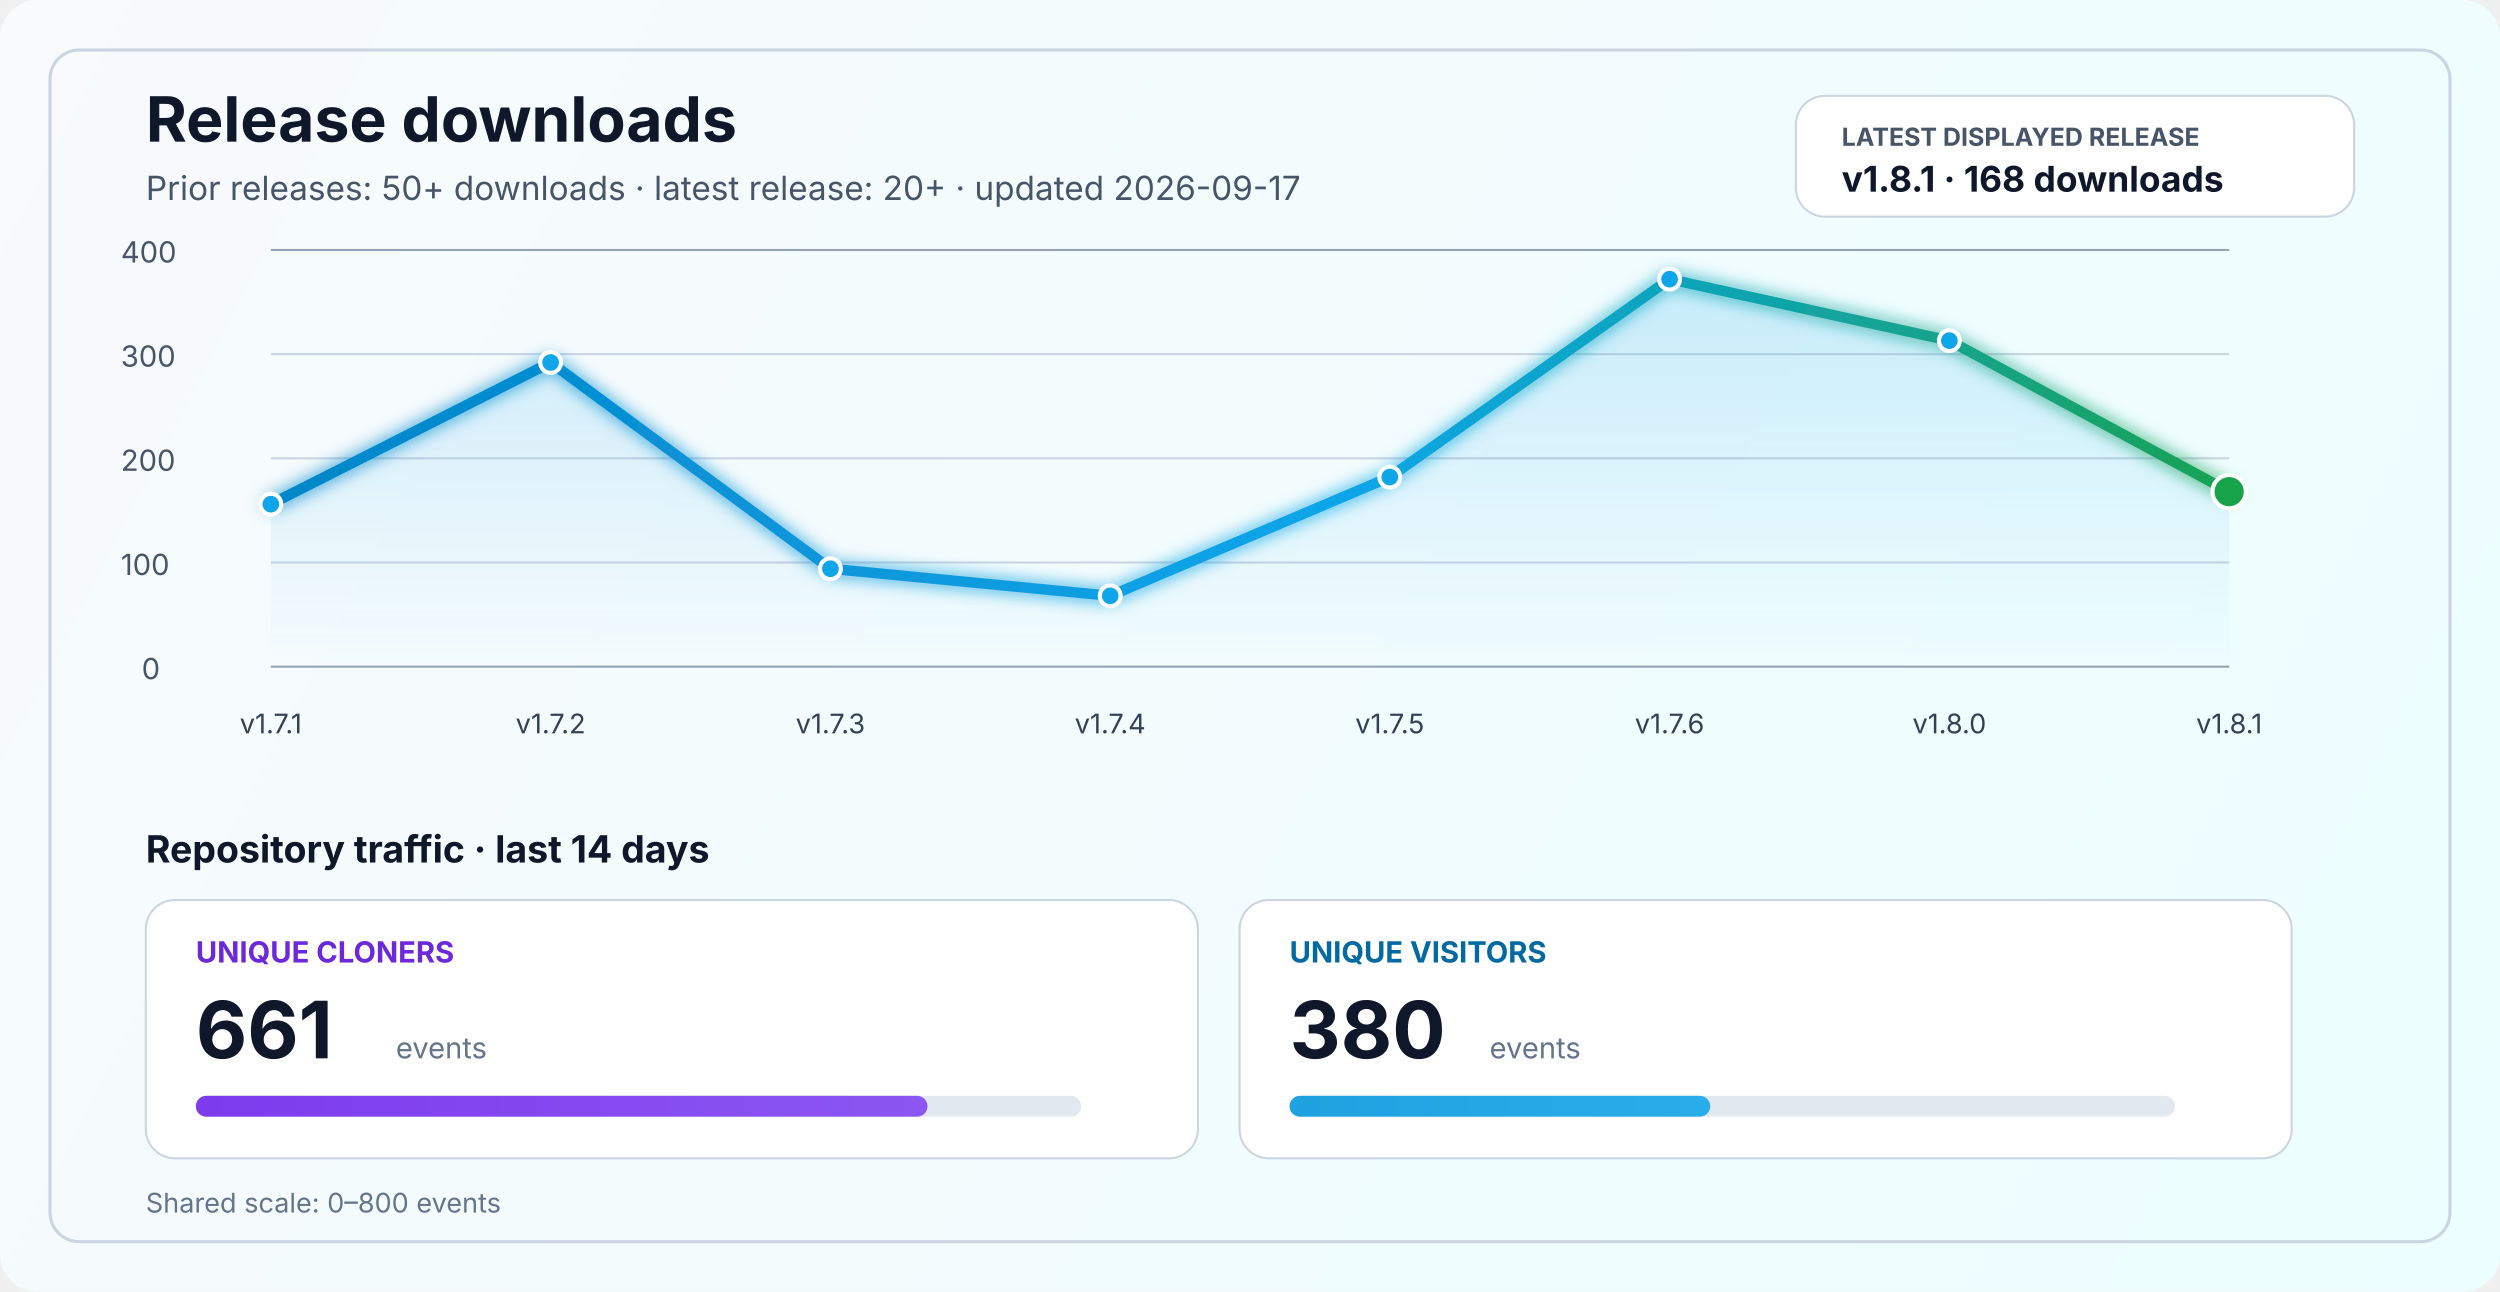
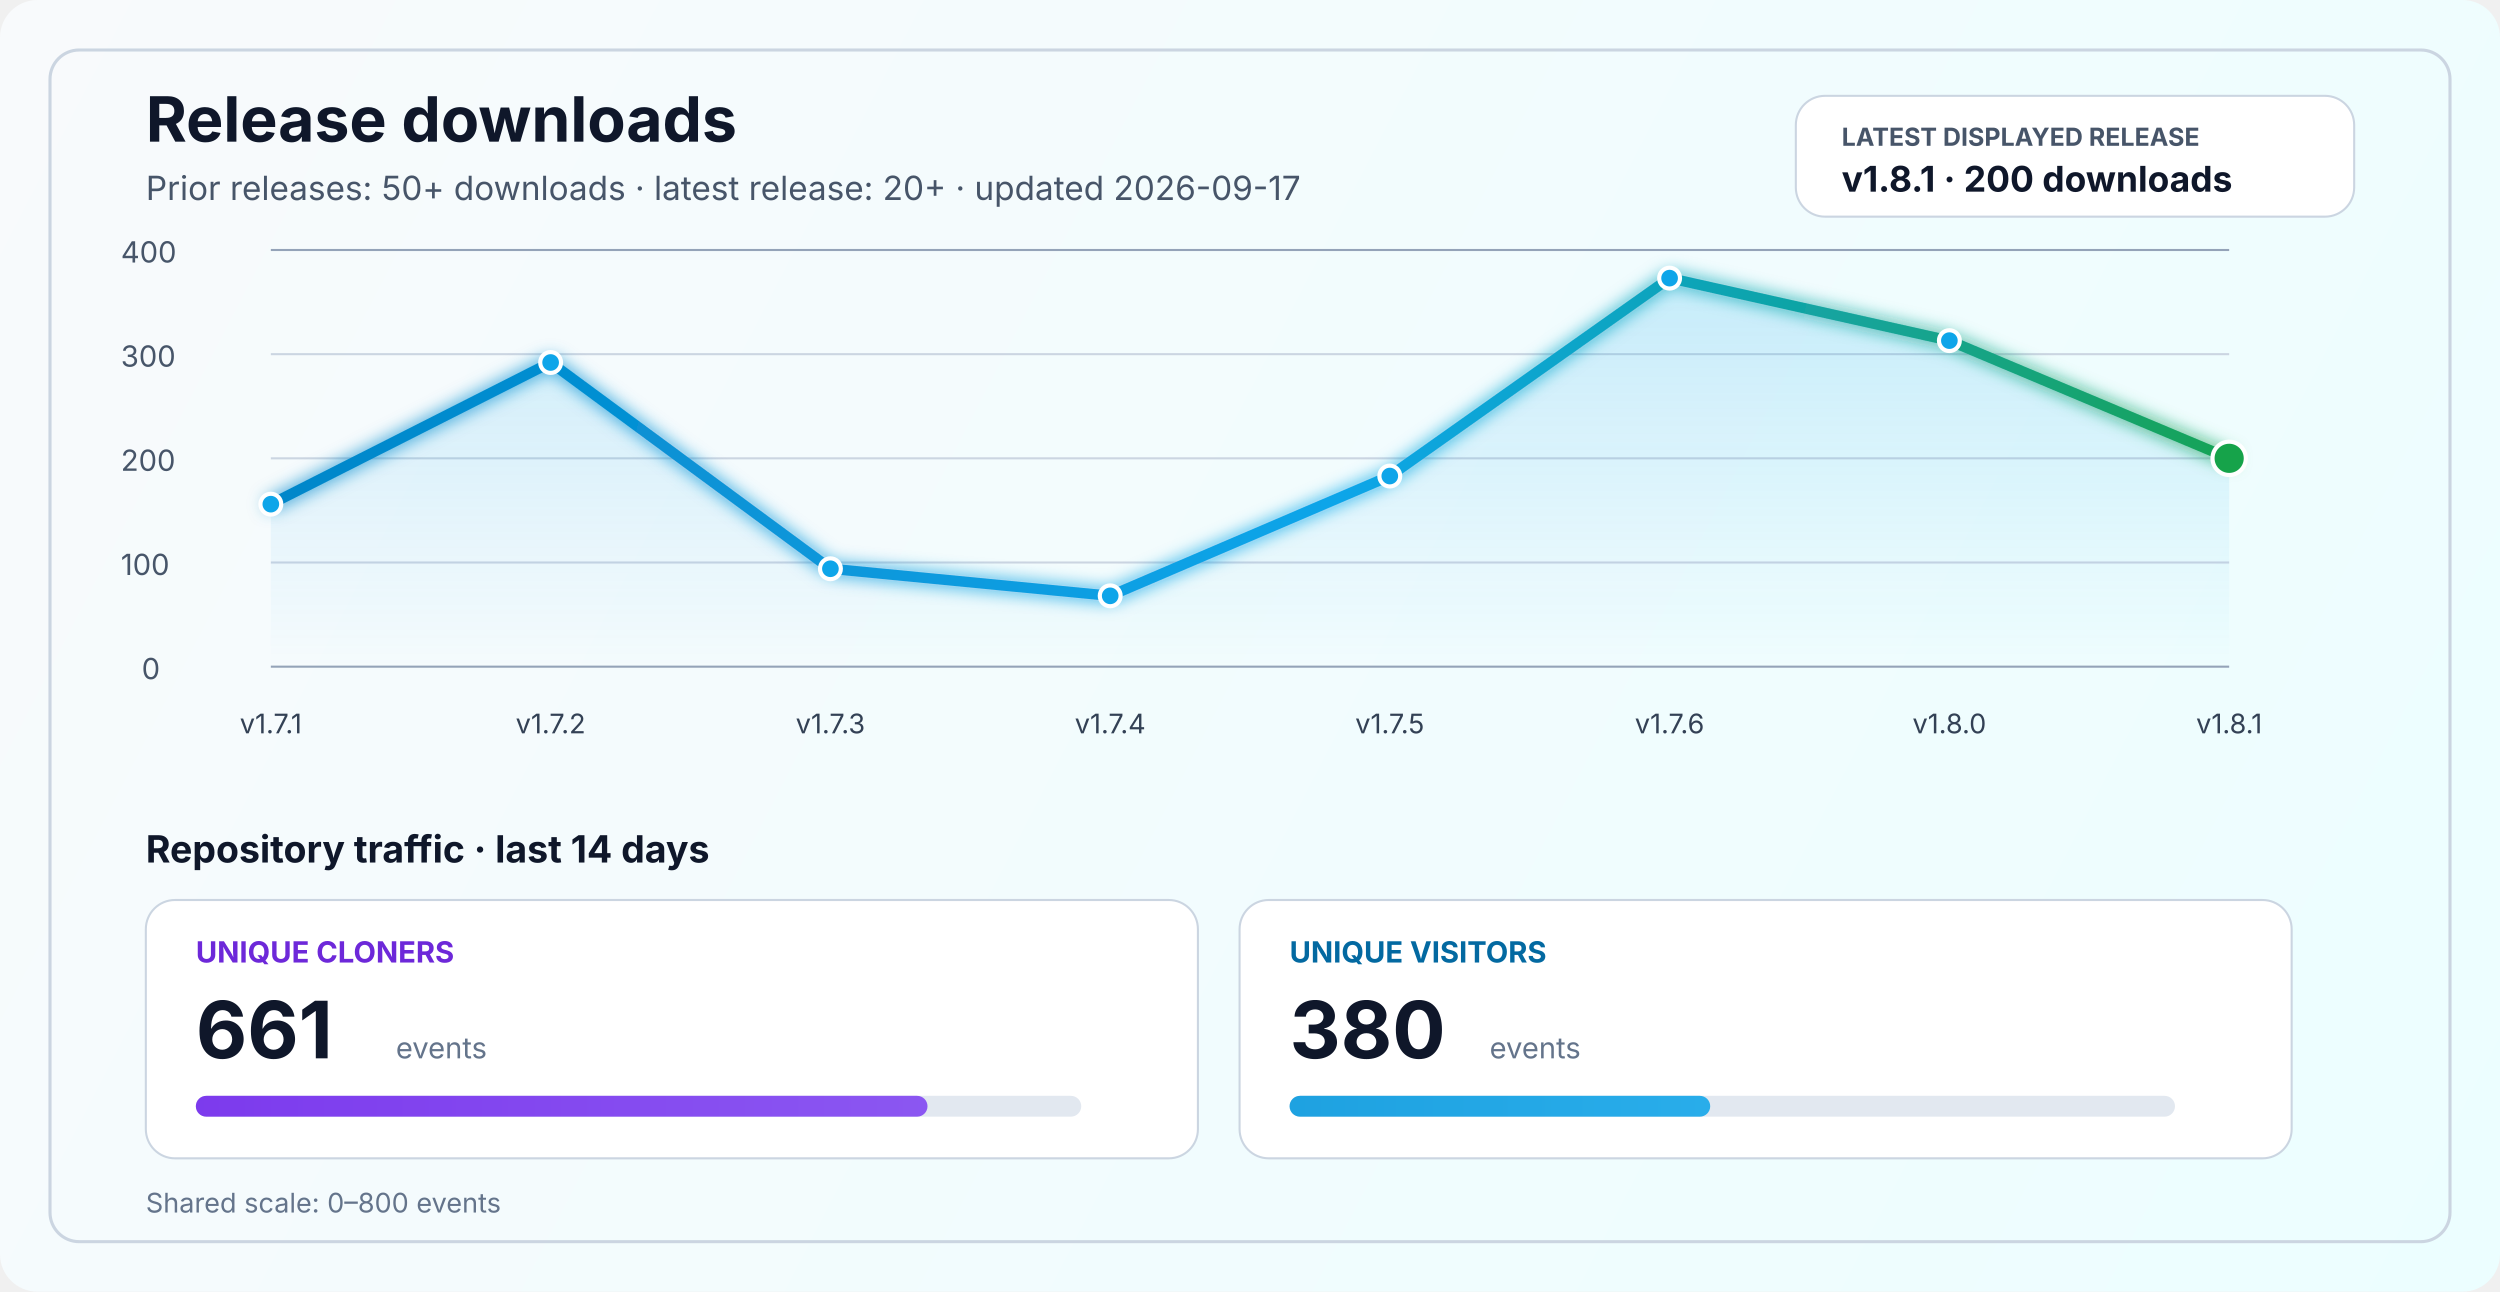
<svg xmlns="http://www.w3.org/2000/svg" width="1200" height="620" viewBox="0 0 1200 620" fill="none" role="img" aria-labelledby="title desc">
  <defs>
    <linearGradient id="bg" x1="0" y1="0" x2="1200" y2="620" gradientUnits="userSpaceOnUse">
      <stop stop-color="#F8FAFC" />
      <stop offset="1" stop-color="#ECFEFF" />
    </linearGradient>
    <linearGradient id="line" x1="130" y1="86" x2="1070" y2="340" gradientUnits="userSpaceOnUse">
      <stop stop-color="#0284C7" />
      <stop offset="0.55" stop-color="#0EA5E9" />
      <stop offset="1" stop-color="#16A34A" />
    </linearGradient>
    <linearGradient id="area" x1="0" y1="120" x2="0" y2="320" gradientUnits="userSpaceOnUse">
      <stop stop-color="#0EA5E9" stop-opacity="0.20" />
      <stop offset="1" stop-color="#0EA5E9" stop-opacity="0" />
    </linearGradient>
    <linearGradient id="cloneFill" x1="86" y1="450" x2="1110" y2="450" gradientUnits="userSpaceOnUse">
      <stop stop-color="#7C3AED" />
      <stop offset="1" stop-color="#A78BFA" />
    </linearGradient>
    <linearGradient id="viewFill" x1="86" y1="482" x2="1110" y2="482" gradientUnits="userSpaceOnUse">
      <stop stop-color="#0284C7" />
      <stop offset="1" stop-color="#38BDF8" />
    </linearGradient>
    <filter id="glow" x="-50%" y="-50%" width="200%" height="200%">
      <feGaussianBlur stdDeviation="4" result="blur" />
      <feMerge>
        <feMergeNode in="blur" />
        <feMergeNode in="SourceGraphic" />
      </feMerge>
    </filter>
  </defs>
  <rect width="1200" height="620" rx="18" fill="url(#bg)" />
  <rect x="24" y="24" width="1152" height="572" rx="14" stroke="#CBD5E1" stroke-width="1.5" />
  <text x="70" y="68" fill="#0F172A" font-size="30" font-family="SF Pro Display, -apple-system, BlinkMacSystemFont, Segoe UI, sans-serif" font-weight="700">Release downloads</text>
  <text x="70" y="96" fill="#475569" font-size="16" font-family="SF Pro Text, -apple-system, BlinkMacSystemFont, Segoe UI, sans-serif">Prior releases: 50+ downloads · latest release: 20+ · updated 2026-09-17</text>
  <rect x="862" y="46" width="268" height="58" rx="14" fill="#FFFFFF" stroke="#CBD5E1" stroke-width="1" />
  <text x="884" y="70" fill="#475569" font-size="12" font-family="SF Pro Text, -apple-system, BlinkMacSystemFont, Segoe UI, sans-serif" font-weight="700">LATEST DISPLAYED RELEASE</text>
-   <text x="884" y="92" fill="#0F172A" font-size="17" font-family="SF Pro Text, -apple-system, BlinkMacSystemFont, Segoe UI, sans-serif" font-weight="700">v1.8.1 · 168 downloads</text>
+   <text x="884" y="92" fill="#0F172A" font-size="17" font-family="SF Pro Text, -apple-system, BlinkMacSystemFont, Segoe UI, sans-serif" font-weight="700">v1.8.1 · 200 downloads</text>
  <line x1="130" y1="320.0" x2="1070" y2="320.0" stroke="#94A3B8" stroke-width="1" />
  <line x1="130" y1="270.0" x2="1070" y2="270.0" stroke="#CBD5E1" stroke-width="1" />
  <line x1="130" y1="220.0" x2="1070" y2="220.0" stroke="#CBD5E1" stroke-width="1" />
  <line x1="130" y1="170.0" x2="1070" y2="170.0" stroke="#CBD5E1" stroke-width="1" />
  <line x1="130" y1="120.0" x2="1070" y2="120.0" stroke="#94A3B8" stroke-width="1" />
  <text x="68" y="326.0" fill="#475569" font-size="14" font-family="SF Pro Text, -apple-system, BlinkMacSystemFont, Segoe UI, sans-serif">0</text>
  <text x="58" y="276.0" fill="#475569" font-size="14" font-family="SF Pro Text, -apple-system, BlinkMacSystemFont, Segoe UI, sans-serif">100</text>
  <text x="58" y="226.0" fill="#475569" font-size="14" font-family="SF Pro Text, -apple-system, BlinkMacSystemFont, Segoe UI, sans-serif">200</text>
  <text x="58" y="176.0" fill="#475569" font-size="14" font-family="SF Pro Text, -apple-system, BlinkMacSystemFont, Segoe UI, sans-serif">300</text>
  <text x="58" y="126.0" fill="#475569" font-size="14" font-family="SF Pro Text, -apple-system, BlinkMacSystemFont, Segoe UI, sans-serif">400</text>
-   <path d="M 130.0 242.0 L 264.3 174.0 L 398.6 273.0 L 532.9 286.0 L 667.1 229.0 L 801.4 134.0 L 935.7 163.5 L 1070.0 236.0 L 1070 320 L 130 320 Z" fill="url(#area)" />
-   <polyline points="130.0,242.0 264.3,174.0 398.6,273.0 532.9,286.0 667.1,229.0 801.4,134.0 935.7,163.5 1070.0,236.0" fill="none" stroke="url(#line)" stroke-width="5" stroke-linecap="round" stroke-linejoin="round" filter="url(#glow)" />
+   <path d="M 130.0 242.0 L 264.3 174.0 L 398.6 273.0 L 532.9 286.0 L 667.1 228.5 L 801.4 133.5 L 935.7 163.5 L 1070.0 220.0 L 1070 320 L 130 320 Z" fill="url(#area)" />
+   <polyline points="130.0,242.0 264.3,174.0 398.6,273.0 532.9,286.0 667.1,228.5 801.4,133.5 935.7,163.5 1070.0,220.0" fill="none" stroke="url(#line)" stroke-width="5" stroke-linecap="round" stroke-linejoin="round" filter="url(#glow)" />
  <circle cx="130.0" cy="242.0" r="5" fill="#0EA5E9" stroke="#FFFFFF" stroke-width="2" />
  <circle cx="264.3" cy="174.0" r="5" fill="#0EA5E9" stroke="#FFFFFF" stroke-width="2" />
  <circle cx="398.6" cy="273.0" r="5" fill="#0EA5E9" stroke="#FFFFFF" stroke-width="2" />
  <circle cx="532.9" cy="286.0" r="5" fill="#0EA5E9" stroke="#FFFFFF" stroke-width="2" />
-   <circle cx="667.1" cy="229.0" r="5" fill="#0EA5E9" stroke="#FFFFFF" stroke-width="2" />
-   <circle cx="801.4" cy="134.0" r="5" fill="#0EA5E9" stroke="#FFFFFF" stroke-width="2" />
+   <circle cx="667.1" cy="228.5" r="5" fill="#0EA5E9" stroke="#FFFFFF" stroke-width="2" />
+   <circle cx="801.4" cy="133.5" r="5" fill="#0EA5E9" stroke="#FFFFFF" stroke-width="2" />
  <circle cx="935.7" cy="163.5" r="5" fill="#0EA5E9" stroke="#FFFFFF" stroke-width="2" />
-   <circle cx="1070.0" cy="236.0" r="8" fill="#16A34A" stroke="#FFFFFF" stroke-width="2" />
+   <circle cx="1070.0" cy="220.0" r="8" fill="#16A34A" stroke="#FFFFFF" stroke-width="2" />
  <text x="130.0" y="352" text-anchor="middle" fill="#334155" font-size="13" font-family="SF Pro Text, -apple-system, BlinkMacSystemFont, Segoe UI, sans-serif">v1.7.1</text>
  <text x="264.3" y="352" text-anchor="middle" fill="#334155" font-size="13" font-family="SF Pro Text, -apple-system, BlinkMacSystemFont, Segoe UI, sans-serif">v1.7.2</text>
  <text x="398.6" y="352" text-anchor="middle" fill="#334155" font-size="13" font-family="SF Pro Text, -apple-system, BlinkMacSystemFont, Segoe UI, sans-serif">v1.7.3</text>
  <text x="532.9" y="352" text-anchor="middle" fill="#334155" font-size="13" font-family="SF Pro Text, -apple-system, BlinkMacSystemFont, Segoe UI, sans-serif">v1.7.4</text>
  <text x="667.1" y="352" text-anchor="middle" fill="#334155" font-size="13" font-family="SF Pro Text, -apple-system, BlinkMacSystemFont, Segoe UI, sans-serif">v1.7.5</text>
  <text x="801.4" y="352" text-anchor="middle" fill="#334155" font-size="13" font-family="SF Pro Text, -apple-system, BlinkMacSystemFont, Segoe UI, sans-serif">v1.7.6</text>
  <text x="935.7" y="352" text-anchor="middle" fill="#334155" font-size="13" font-family="SF Pro Text, -apple-system, BlinkMacSystemFont, Segoe UI, sans-serif">v1.8.0</text>
  <text x="1070.0" y="352" text-anchor="middle" fill="#334155" font-size="13" font-family="SF Pro Text, -apple-system, BlinkMacSystemFont, Segoe UI, sans-serif">v1.8.1</text>
  <text x="70" y="414" fill="#0F172A" font-size="18" font-family="SF Pro Text, -apple-system, BlinkMacSystemFont, Segoe UI, sans-serif" font-weight="700">Repository traffic · last 14 days</text>
  <rect x="70" y="432" width="505" height="124" rx="14" fill="#FFFFFF" stroke="#CBD5E1" stroke-width="1" />
  <text x="94" y="462" fill="#6D28D9" font-size="14" font-family="SF Pro Text, -apple-system, BlinkMacSystemFont, Segoe UI, sans-serif" font-weight="700">UNIQUE CLONERS</text>
  <text x="94" y="508" fill="#0F172A" font-size="38" font-family="SF Pro Display, -apple-system, BlinkMacSystemFont, Segoe UI, sans-serif" font-weight="700">661</text>
  <text x="190" y="508" fill="#64748B" font-size="14" font-family="SF Pro Text, -apple-system, BlinkMacSystemFont, Segoe UI, sans-serif">events</text>
  <rect x="94" y="526" width="425" height="10" rx="5" fill="#E2E8F0" />
  <rect x="94" y="526" width="351.2" height="10" rx="5" fill="url(#cloneFill)" />
  <rect x="595" y="432" width="505" height="124" rx="14" fill="#FFFFFF" stroke="#CBD5E1" stroke-width="1" />
  <text x="619" y="462" fill="#0369A1" font-size="14" font-family="SF Pro Text, -apple-system, BlinkMacSystemFont, Segoe UI, sans-serif" font-weight="700">UNIQUE VISITORS</text>
  <text x="619" y="508" fill="#0F172A" font-size="38" font-family="SF Pro Display, -apple-system, BlinkMacSystemFont, Segoe UI, sans-serif" font-weight="700">380</text>
  <text x="715" y="508" fill="#64748B" font-size="14" font-family="SF Pro Text, -apple-system, BlinkMacSystemFont, Segoe UI, sans-serif">events</text>
  <rect x="619" y="526" width="425" height="10" rx="5" fill="#E2E8F0" />
  <rect x="619" y="526" width="201.9" height="10" rx="5" fill="url(#viewFill)" />
  <text x="70" y="582" fill="#64748B" font-size="13" font-family="SF Pro Text, -apple-system, BlinkMacSystemFont, Segoe UI, sans-serif">Shared scale: 0–800 events</text>
</svg>
